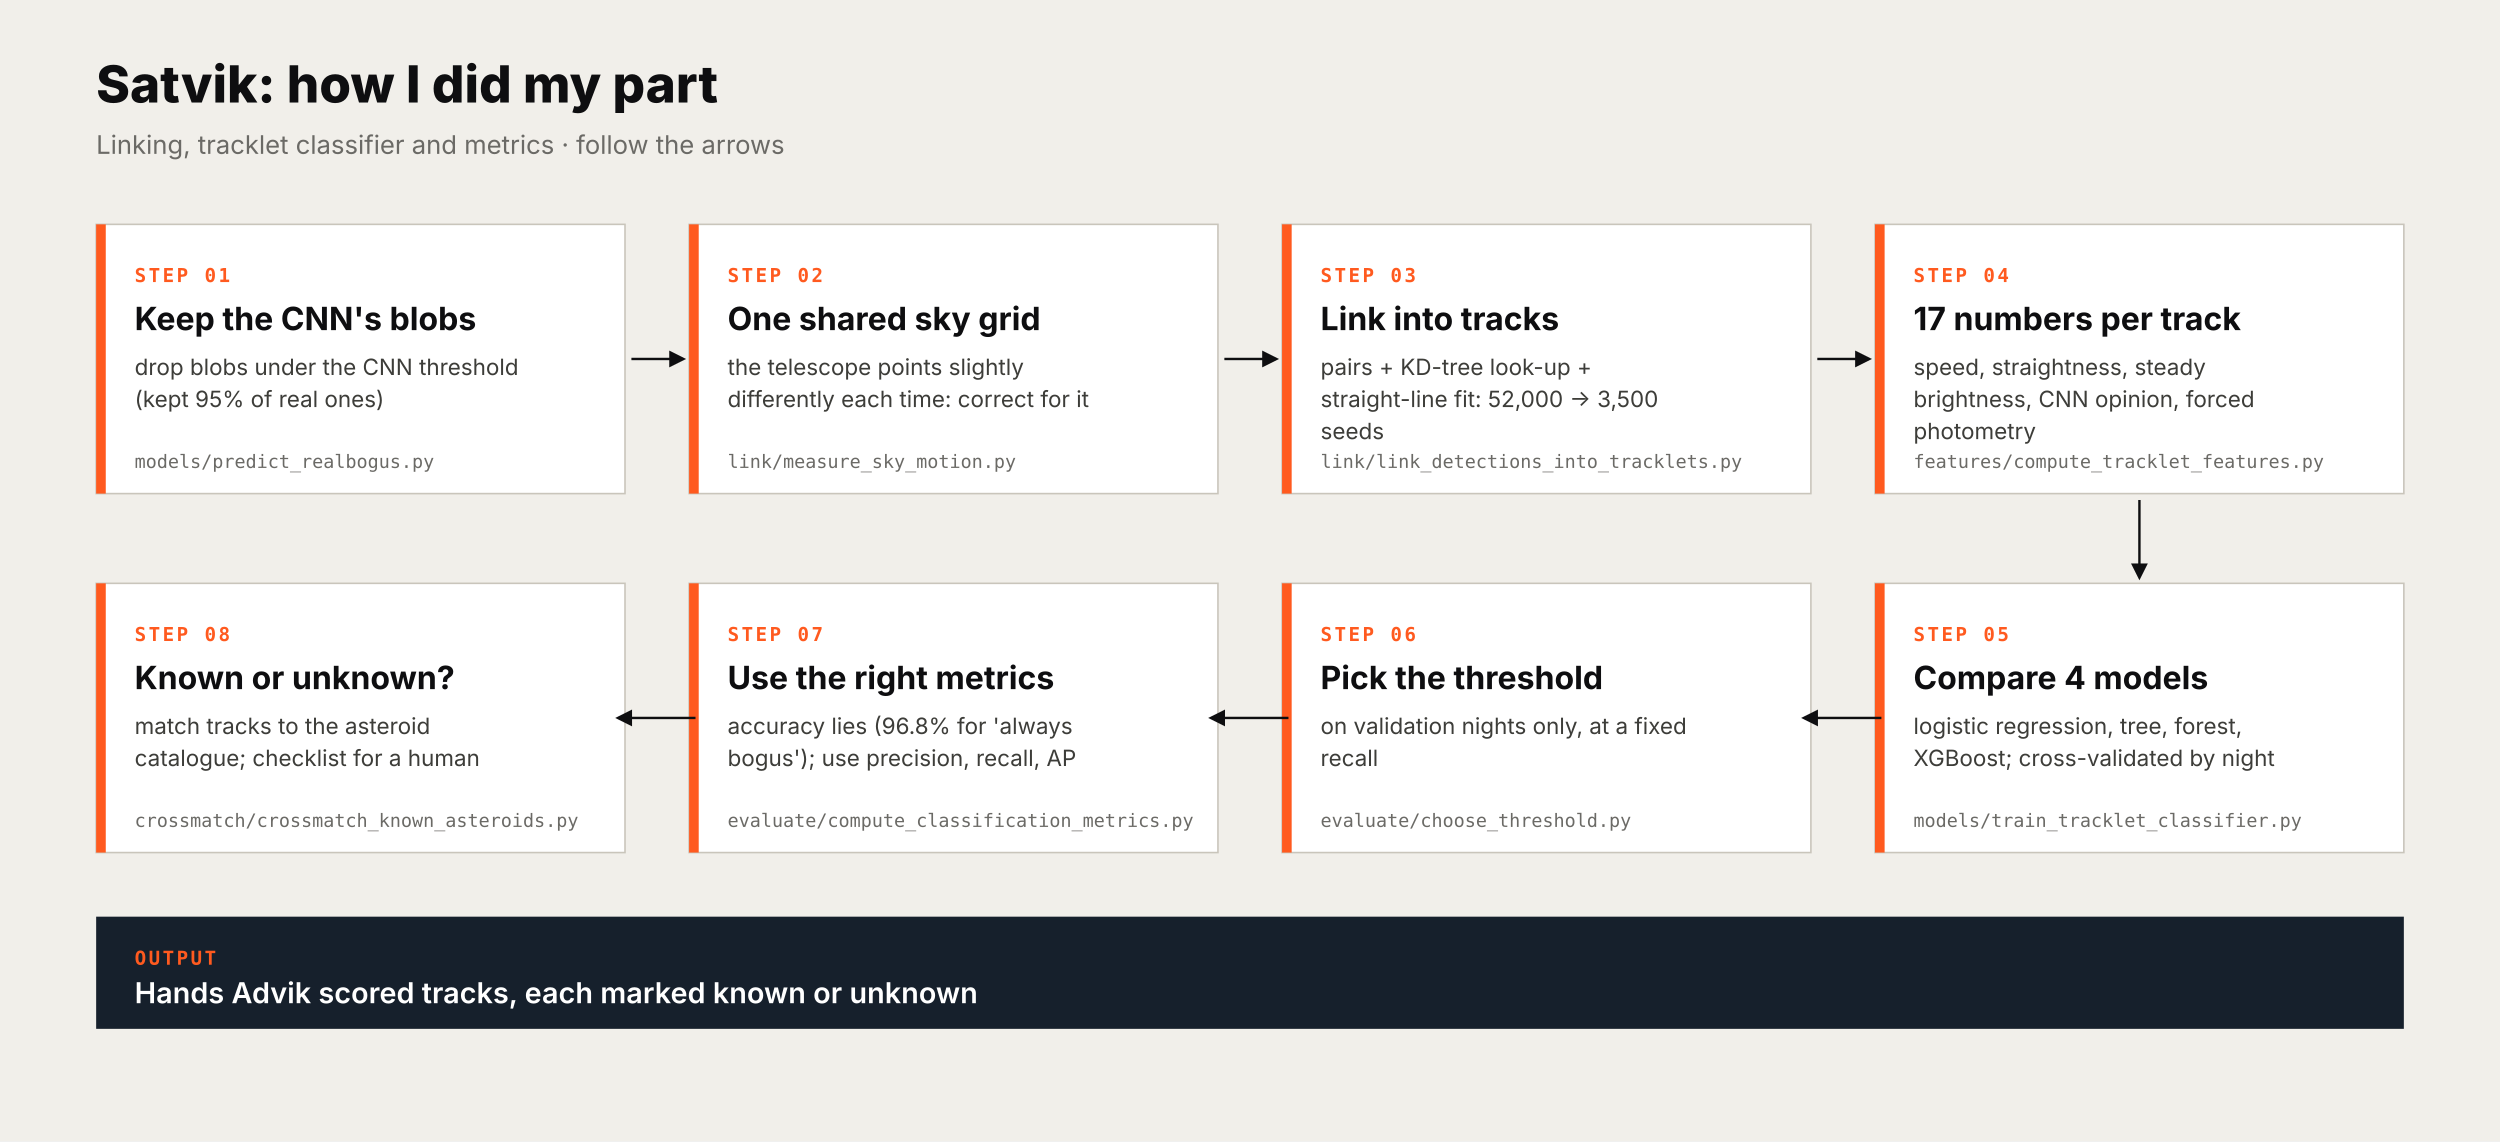
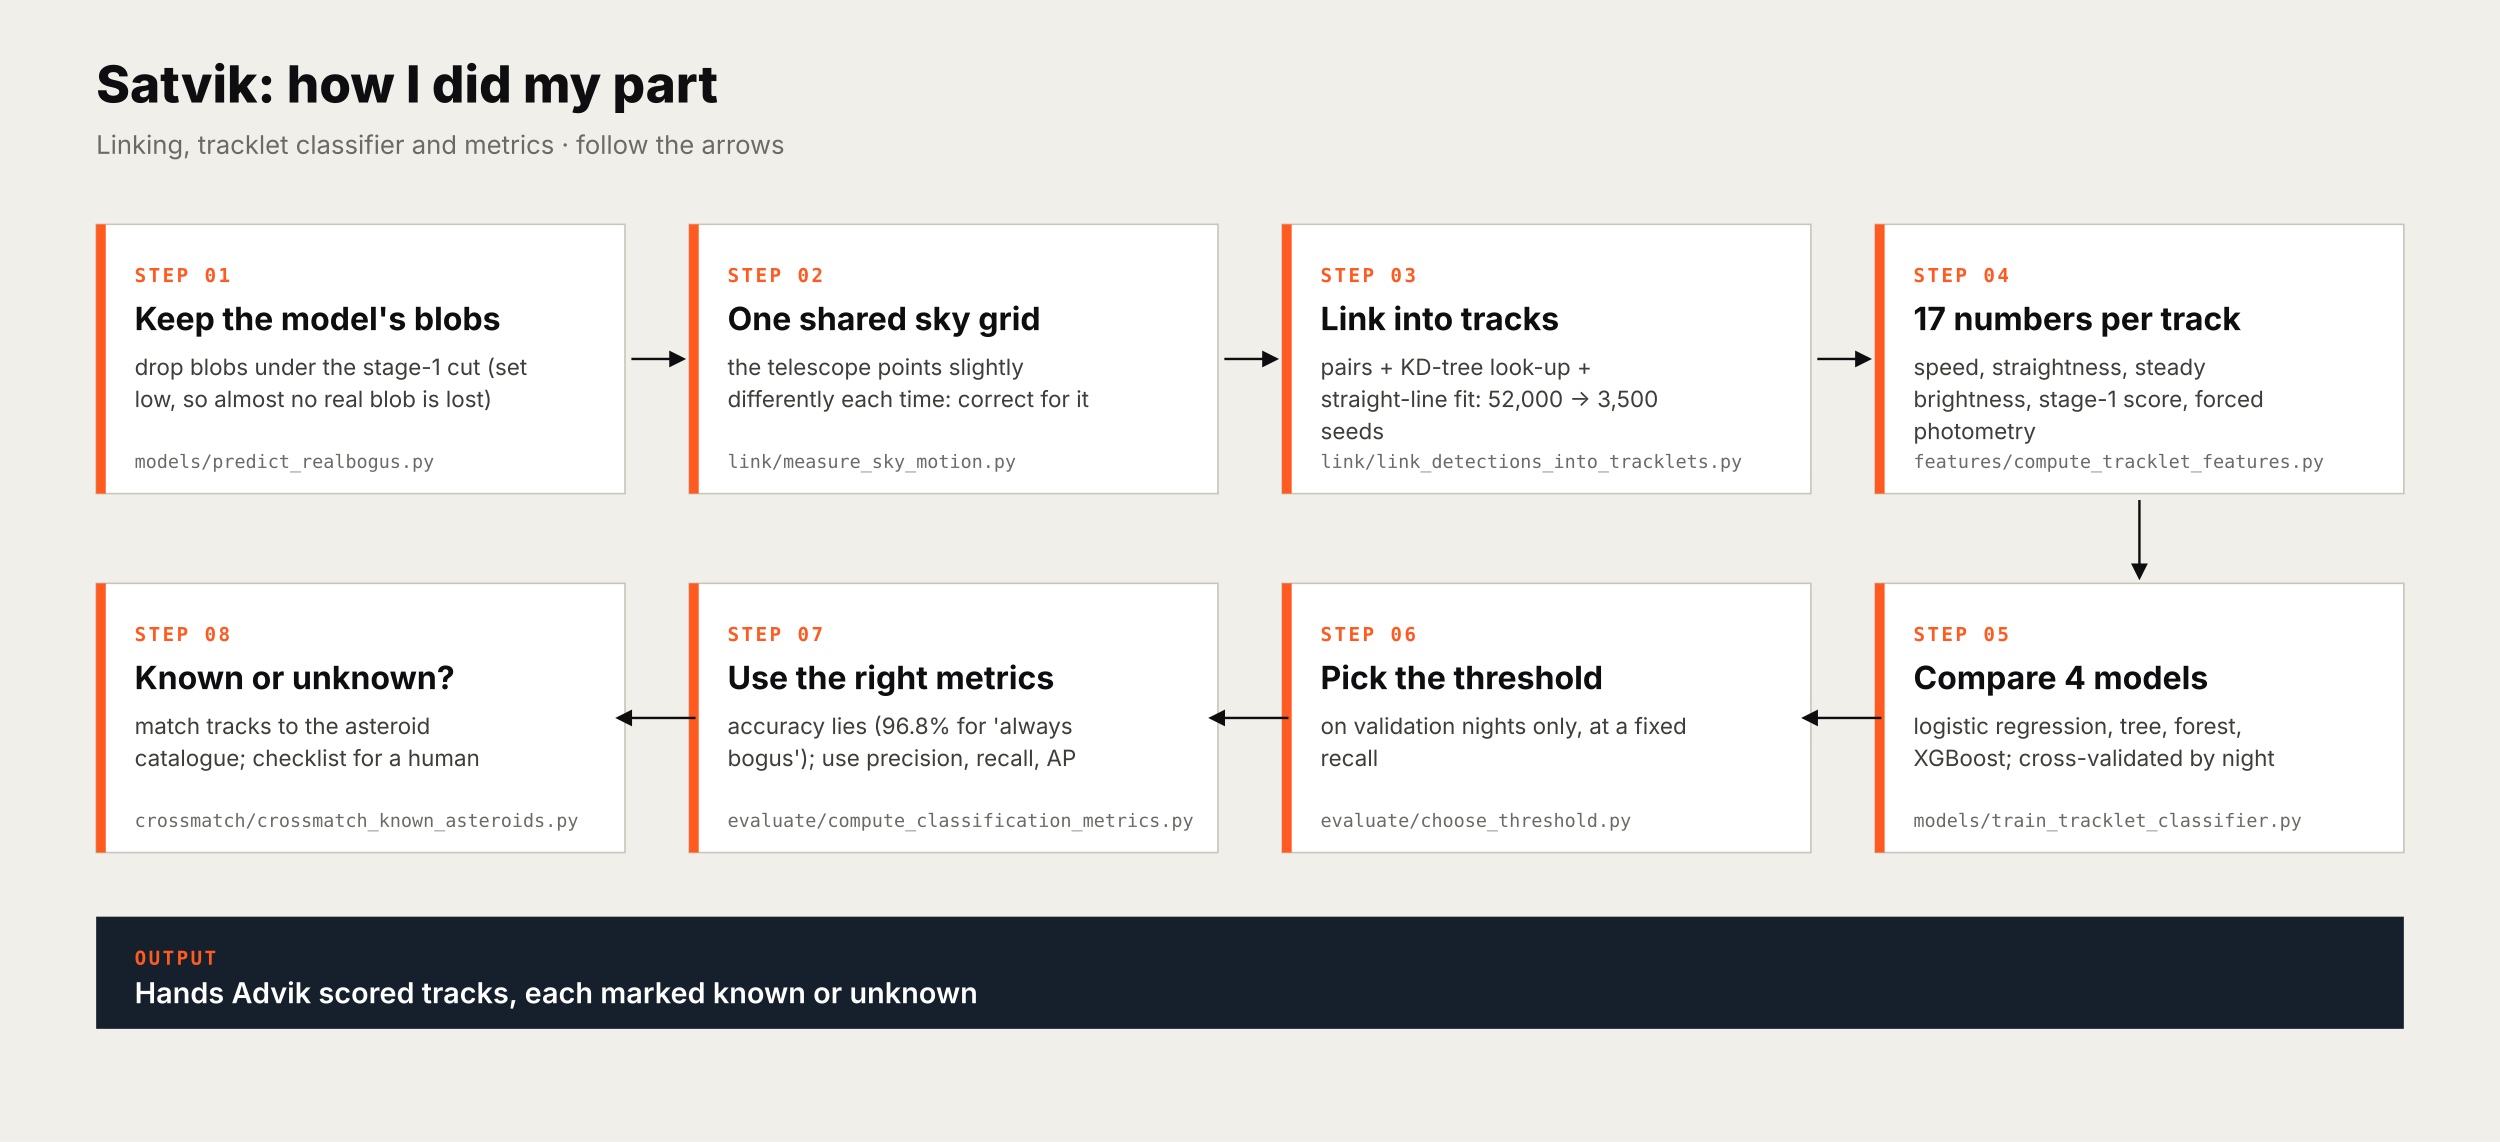
<svg xmlns="http://www.w3.org/2000/svg" viewBox="0 0 1560 712" width="1560" height="712">
  <defs>
    <marker id="arrow" viewBox="0 0 10 10" refX="8" refY="5" markerWidth="7" markerHeight="7" orient="auto">
      <path d="M0 0L10 5L0 10z" fill="#0e0e10" />
    </marker>
  </defs>
  <rect width="1560" height="712" fill="#f1efea" />
  <text x="60" y="64" font-family="Inter, 'Helvetica Neue', Arial, sans-serif" font-size="32" font-weight="800" fill="#0e0e10" text-anchor="start">Satvik: how I did my part</text>
  <text x="60" y="96" font-family="Inter, 'Helvetica Neue', Arial, sans-serif" font-size="16" font-weight="400" fill="#6b6a66" text-anchor="start">Linking, tracklet classifier and metrics · follow the arrows</text>
  <rect x="60" y="140" width="330" height="168" fill="#fff" stroke="#c9c5bb" />
  <rect x="60" y="140" width="6" height="168" fill="#ff5a1f" />
  <text x="84" y="176" font-family="'JetBrains Mono', Menlo, monospace" font-size="12" font-weight="700" fill="#ff5a1f" text-anchor="start" letter-spacing="1.5">STEP 01</text>
-   <text x="84" y="206" font-family="Inter, 'Helvetica Neue', Arial, sans-serif" font-size="20" font-weight="700" fill="#0e0e10" text-anchor="start">Keep the CNN's blobs</text>
-   <text x="84" y="234" font-family="Inter, 'Helvetica Neue', Arial, sans-serif" font-size="14" font-weight="400" fill="#3d3d39" text-anchor="start">drop blobs under the CNN threshold</text>
-   <text x="84" y="254" font-family="Inter, 'Helvetica Neue', Arial, sans-serif" font-size="14" font-weight="400" fill="#3d3d39" text-anchor="start">(kept 95% of real ones)</text>
+   <text x="84" y="206" font-family="Inter, 'Helvetica Neue', Arial, sans-serif" font-size="20" font-weight="700" fill="#0e0e10" text-anchor="start">Keep the model's blobs</text>
+   <text x="84" y="234" font-family="Inter, 'Helvetica Neue', Arial, sans-serif" font-size="14" font-weight="400" fill="#3d3d39" text-anchor="start">drop blobs under the stage-1 cut (set</text>
+   <text x="84" y="254" font-family="Inter, 'Helvetica Neue', Arial, sans-serif" font-size="14" font-weight="400" fill="#3d3d39" text-anchor="start">low, so almost no real blob is lost)</text>
  <text x="84" y="292" font-family="'JetBrains Mono', Menlo, monospace" font-size="11.5" font-weight="500" fill="#6b6a66" text-anchor="start">models/predict_realbogus.py</text>
  <rect x="430" y="140" width="330" height="168" fill="#fff" stroke="#c9c5bb" />
  <rect x="430" y="140" width="6" height="168" fill="#ff5a1f" />
  <text x="454" y="176" font-family="'JetBrains Mono', Menlo, monospace" font-size="12" font-weight="700" fill="#ff5a1f" text-anchor="start" letter-spacing="1.5">STEP 02</text>
  <text x="454" y="206" font-family="Inter, 'Helvetica Neue', Arial, sans-serif" font-size="20" font-weight="700" fill="#0e0e10" text-anchor="start">One shared sky grid</text>
  <text x="454" y="234" font-family="Inter, 'Helvetica Neue', Arial, sans-serif" font-size="14" font-weight="400" fill="#3d3d39" text-anchor="start">the telescope points slightly</text>
  <text x="454" y="254" font-family="Inter, 'Helvetica Neue', Arial, sans-serif" font-size="14" font-weight="400" fill="#3d3d39" text-anchor="start">differently each time: correct for it</text>
  <text x="454" y="292" font-family="'JetBrains Mono', Menlo, monospace" font-size="11.5" font-weight="500" fill="#6b6a66" text-anchor="start">link/measure_sky_motion.py</text>
  <rect x="800" y="140" width="330" height="168" fill="#fff" stroke="#c9c5bb" />
  <rect x="800" y="140" width="6" height="168" fill="#ff5a1f" />
  <text x="824" y="176" font-family="'JetBrains Mono', Menlo, monospace" font-size="12" font-weight="700" fill="#ff5a1f" text-anchor="start" letter-spacing="1.5">STEP 03</text>
  <text x="824" y="206" font-family="Inter, 'Helvetica Neue', Arial, sans-serif" font-size="20" font-weight="700" fill="#0e0e10" text-anchor="start">Link into tracks</text>
  <text x="824" y="234" font-family="Inter, 'Helvetica Neue', Arial, sans-serif" font-size="14" font-weight="400" fill="#3d3d39" text-anchor="start">pairs + KD-tree look-up +</text>
  <text x="824" y="254" font-family="Inter, 'Helvetica Neue', Arial, sans-serif" font-size="14" font-weight="400" fill="#3d3d39" text-anchor="start">straight-line fit: 52,000 -&gt; 3,500</text>
  <text x="824" y="274" font-family="Inter, 'Helvetica Neue', Arial, sans-serif" font-size="14" font-weight="400" fill="#3d3d39" text-anchor="start">seeds</text>
  <text x="824" y="292" font-family="'JetBrains Mono', Menlo, monospace" font-size="11.5" font-weight="500" fill="#6b6a66" text-anchor="start">link/link_detections_into_tracklets.py</text>
  <rect x="1170" y="140" width="330" height="168" fill="#fff" stroke="#c9c5bb" />
  <rect x="1170" y="140" width="6" height="168" fill="#ff5a1f" />
  <text x="1194" y="176" font-family="'JetBrains Mono', Menlo, monospace" font-size="12" font-weight="700" fill="#ff5a1f" text-anchor="start" letter-spacing="1.5">STEP 04</text>
  <text x="1194" y="206" font-family="Inter, 'Helvetica Neue', Arial, sans-serif" font-size="20" font-weight="700" fill="#0e0e10" text-anchor="start">17 numbers per track</text>
  <text x="1194" y="234" font-family="Inter, 'Helvetica Neue', Arial, sans-serif" font-size="14" font-weight="400" fill="#3d3d39" text-anchor="start">speed, straightness, steady</text>
-   <text x="1194" y="254" font-family="Inter, 'Helvetica Neue', Arial, sans-serif" font-size="14" font-weight="400" fill="#3d3d39" text-anchor="start">brightness, CNN opinion, forced</text>
+   <text x="1194" y="254" font-family="Inter, 'Helvetica Neue', Arial, sans-serif" font-size="14" font-weight="400" fill="#3d3d39" text-anchor="start">brightness, stage-1 score, forced</text>
  <text x="1194" y="274" font-family="Inter, 'Helvetica Neue', Arial, sans-serif" font-size="14" font-weight="400" fill="#3d3d39" text-anchor="start">photometry</text>
  <text x="1194" y="292" font-family="'JetBrains Mono', Menlo, monospace" font-size="11.5" font-weight="500" fill="#6b6a66" text-anchor="start">features/compute_tracklet_features.py</text>
  <rect x="1170" y="364" width="330" height="168" fill="#fff" stroke="#c9c5bb" />
  <rect x="1170" y="364" width="6" height="168" fill="#ff5a1f" />
  <text x="1194" y="400" font-family="'JetBrains Mono', Menlo, monospace" font-size="12" font-weight="700" fill="#ff5a1f" text-anchor="start" letter-spacing="1.5">STEP 05</text>
  <text x="1194" y="430" font-family="Inter, 'Helvetica Neue', Arial, sans-serif" font-size="20" font-weight="700" fill="#0e0e10" text-anchor="start">Compare 4 models</text>
  <text x="1194" y="458" font-family="Inter, 'Helvetica Neue', Arial, sans-serif" font-size="14" font-weight="400" fill="#3d3d39" text-anchor="start">logistic regression, tree, forest,</text>
  <text x="1194" y="478" font-family="Inter, 'Helvetica Neue', Arial, sans-serif" font-size="14" font-weight="400" fill="#3d3d39" text-anchor="start">XGBoost; cross-validated by night</text>
  <text x="1194" y="516" font-family="'JetBrains Mono', Menlo, monospace" font-size="11.5" font-weight="500" fill="#6b6a66" text-anchor="start">models/train_tracklet_classifier.py</text>
  <rect x="800" y="364" width="330" height="168" fill="#fff" stroke="#c9c5bb" />
  <rect x="800" y="364" width="6" height="168" fill="#ff5a1f" />
  <text x="824" y="400" font-family="'JetBrains Mono', Menlo, monospace" font-size="12" font-weight="700" fill="#ff5a1f" text-anchor="start" letter-spacing="1.5">STEP 06</text>
  <text x="824" y="430" font-family="Inter, 'Helvetica Neue', Arial, sans-serif" font-size="20" font-weight="700" fill="#0e0e10" text-anchor="start">Pick the threshold</text>
  <text x="824" y="458" font-family="Inter, 'Helvetica Neue', Arial, sans-serif" font-size="14" font-weight="400" fill="#3d3d39" text-anchor="start">on validation nights only, at a fixed</text>
  <text x="824" y="478" font-family="Inter, 'Helvetica Neue', Arial, sans-serif" font-size="14" font-weight="400" fill="#3d3d39" text-anchor="start">recall</text>
  <text x="824" y="516" font-family="'JetBrains Mono', Menlo, monospace" font-size="11.5" font-weight="500" fill="#6b6a66" text-anchor="start">evaluate/choose_threshold.py</text>
  <rect x="430" y="364" width="330" height="168" fill="#fff" stroke="#c9c5bb" />
  <rect x="430" y="364" width="6" height="168" fill="#ff5a1f" />
  <text x="454" y="400" font-family="'JetBrains Mono', Menlo, monospace" font-size="12" font-weight="700" fill="#ff5a1f" text-anchor="start" letter-spacing="1.5">STEP 07</text>
  <text x="454" y="430" font-family="Inter, 'Helvetica Neue', Arial, sans-serif" font-size="20" font-weight="700" fill="#0e0e10" text-anchor="start">Use the right metrics</text>
  <text x="454" y="458" font-family="Inter, 'Helvetica Neue', Arial, sans-serif" font-size="14" font-weight="400" fill="#3d3d39" text-anchor="start">accuracy lies (96.8% for 'always</text>
  <text x="454" y="478" font-family="Inter, 'Helvetica Neue', Arial, sans-serif" font-size="14" font-weight="400" fill="#3d3d39" text-anchor="start">bogus'); use precision, recall, AP</text>
  <text x="454" y="516" font-family="'JetBrains Mono', Menlo, monospace" font-size="11.5" font-weight="500" fill="#6b6a66" text-anchor="start">evaluate/compute_classification_metrics.py</text>
  <rect x="60" y="364" width="330" height="168" fill="#fff" stroke="#c9c5bb" />
  <rect x="60" y="364" width="6" height="168" fill="#ff5a1f" />
  <text x="84" y="400" font-family="'JetBrains Mono', Menlo, monospace" font-size="12" font-weight="700" fill="#ff5a1f" text-anchor="start" letter-spacing="1.5">STEP 08</text>
  <text x="84" y="430" font-family="Inter, 'Helvetica Neue', Arial, sans-serif" font-size="20" font-weight="700" fill="#0e0e10" text-anchor="start">Known or unknown?</text>
  <text x="84" y="458" font-family="Inter, 'Helvetica Neue', Arial, sans-serif" font-size="14" font-weight="400" fill="#3d3d39" text-anchor="start">match tracks to the asteroid</text>
  <text x="84" y="478" font-family="Inter, 'Helvetica Neue', Arial, sans-serif" font-size="14" font-weight="400" fill="#3d3d39" text-anchor="start">catalogue; checklist for a human</text>
  <text x="84" y="516" font-family="'JetBrains Mono', Menlo, monospace" font-size="11.5" font-weight="500" fill="#6b6a66" text-anchor="start">crossmatch/crossmatch_known_asteroids.py</text>
  <path d="M394 224.0 H426" stroke="#0e0e10" stroke-width="1.5" marker-end="url(#arrow)" />
  <path d="M764 224.0 H796" stroke="#0e0e10" stroke-width="1.5" marker-end="url(#arrow)" />
  <path d="M1134 224.0 H1166" stroke="#0e0e10" stroke-width="1.5" marker-end="url(#arrow)" />
  <path d="M1335.0 312 V360" stroke="#0e0e10" stroke-width="1.5" marker-end="url(#arrow)" />
  <path d="M1174 448.0 H1126" stroke="#0e0e10" stroke-width="1.5" marker-end="url(#arrow)" />
  <path d="M804 448.0 H756" stroke="#0e0e10" stroke-width="1.5" marker-end="url(#arrow)" />
  <path d="M434 448.0 H386" stroke="#0e0e10" stroke-width="1.5" marker-end="url(#arrow)" />
  <rect x="60" y="572" width="1440" height="70" fill="#16202c" />
  <text x="84" y="602" font-family="'JetBrains Mono', Menlo, monospace" font-size="12" font-weight="700" fill="#ff5a1f" text-anchor="start" letter-spacing="1.5">OUTPUT</text>
  <text x="84" y="626" font-family="Inter, 'Helvetica Neue', Arial, sans-serif" font-size="18" font-weight="600" fill="#fff" text-anchor="start">Hands Advik scored tracks, each marked known or unknown</text>
</svg>
